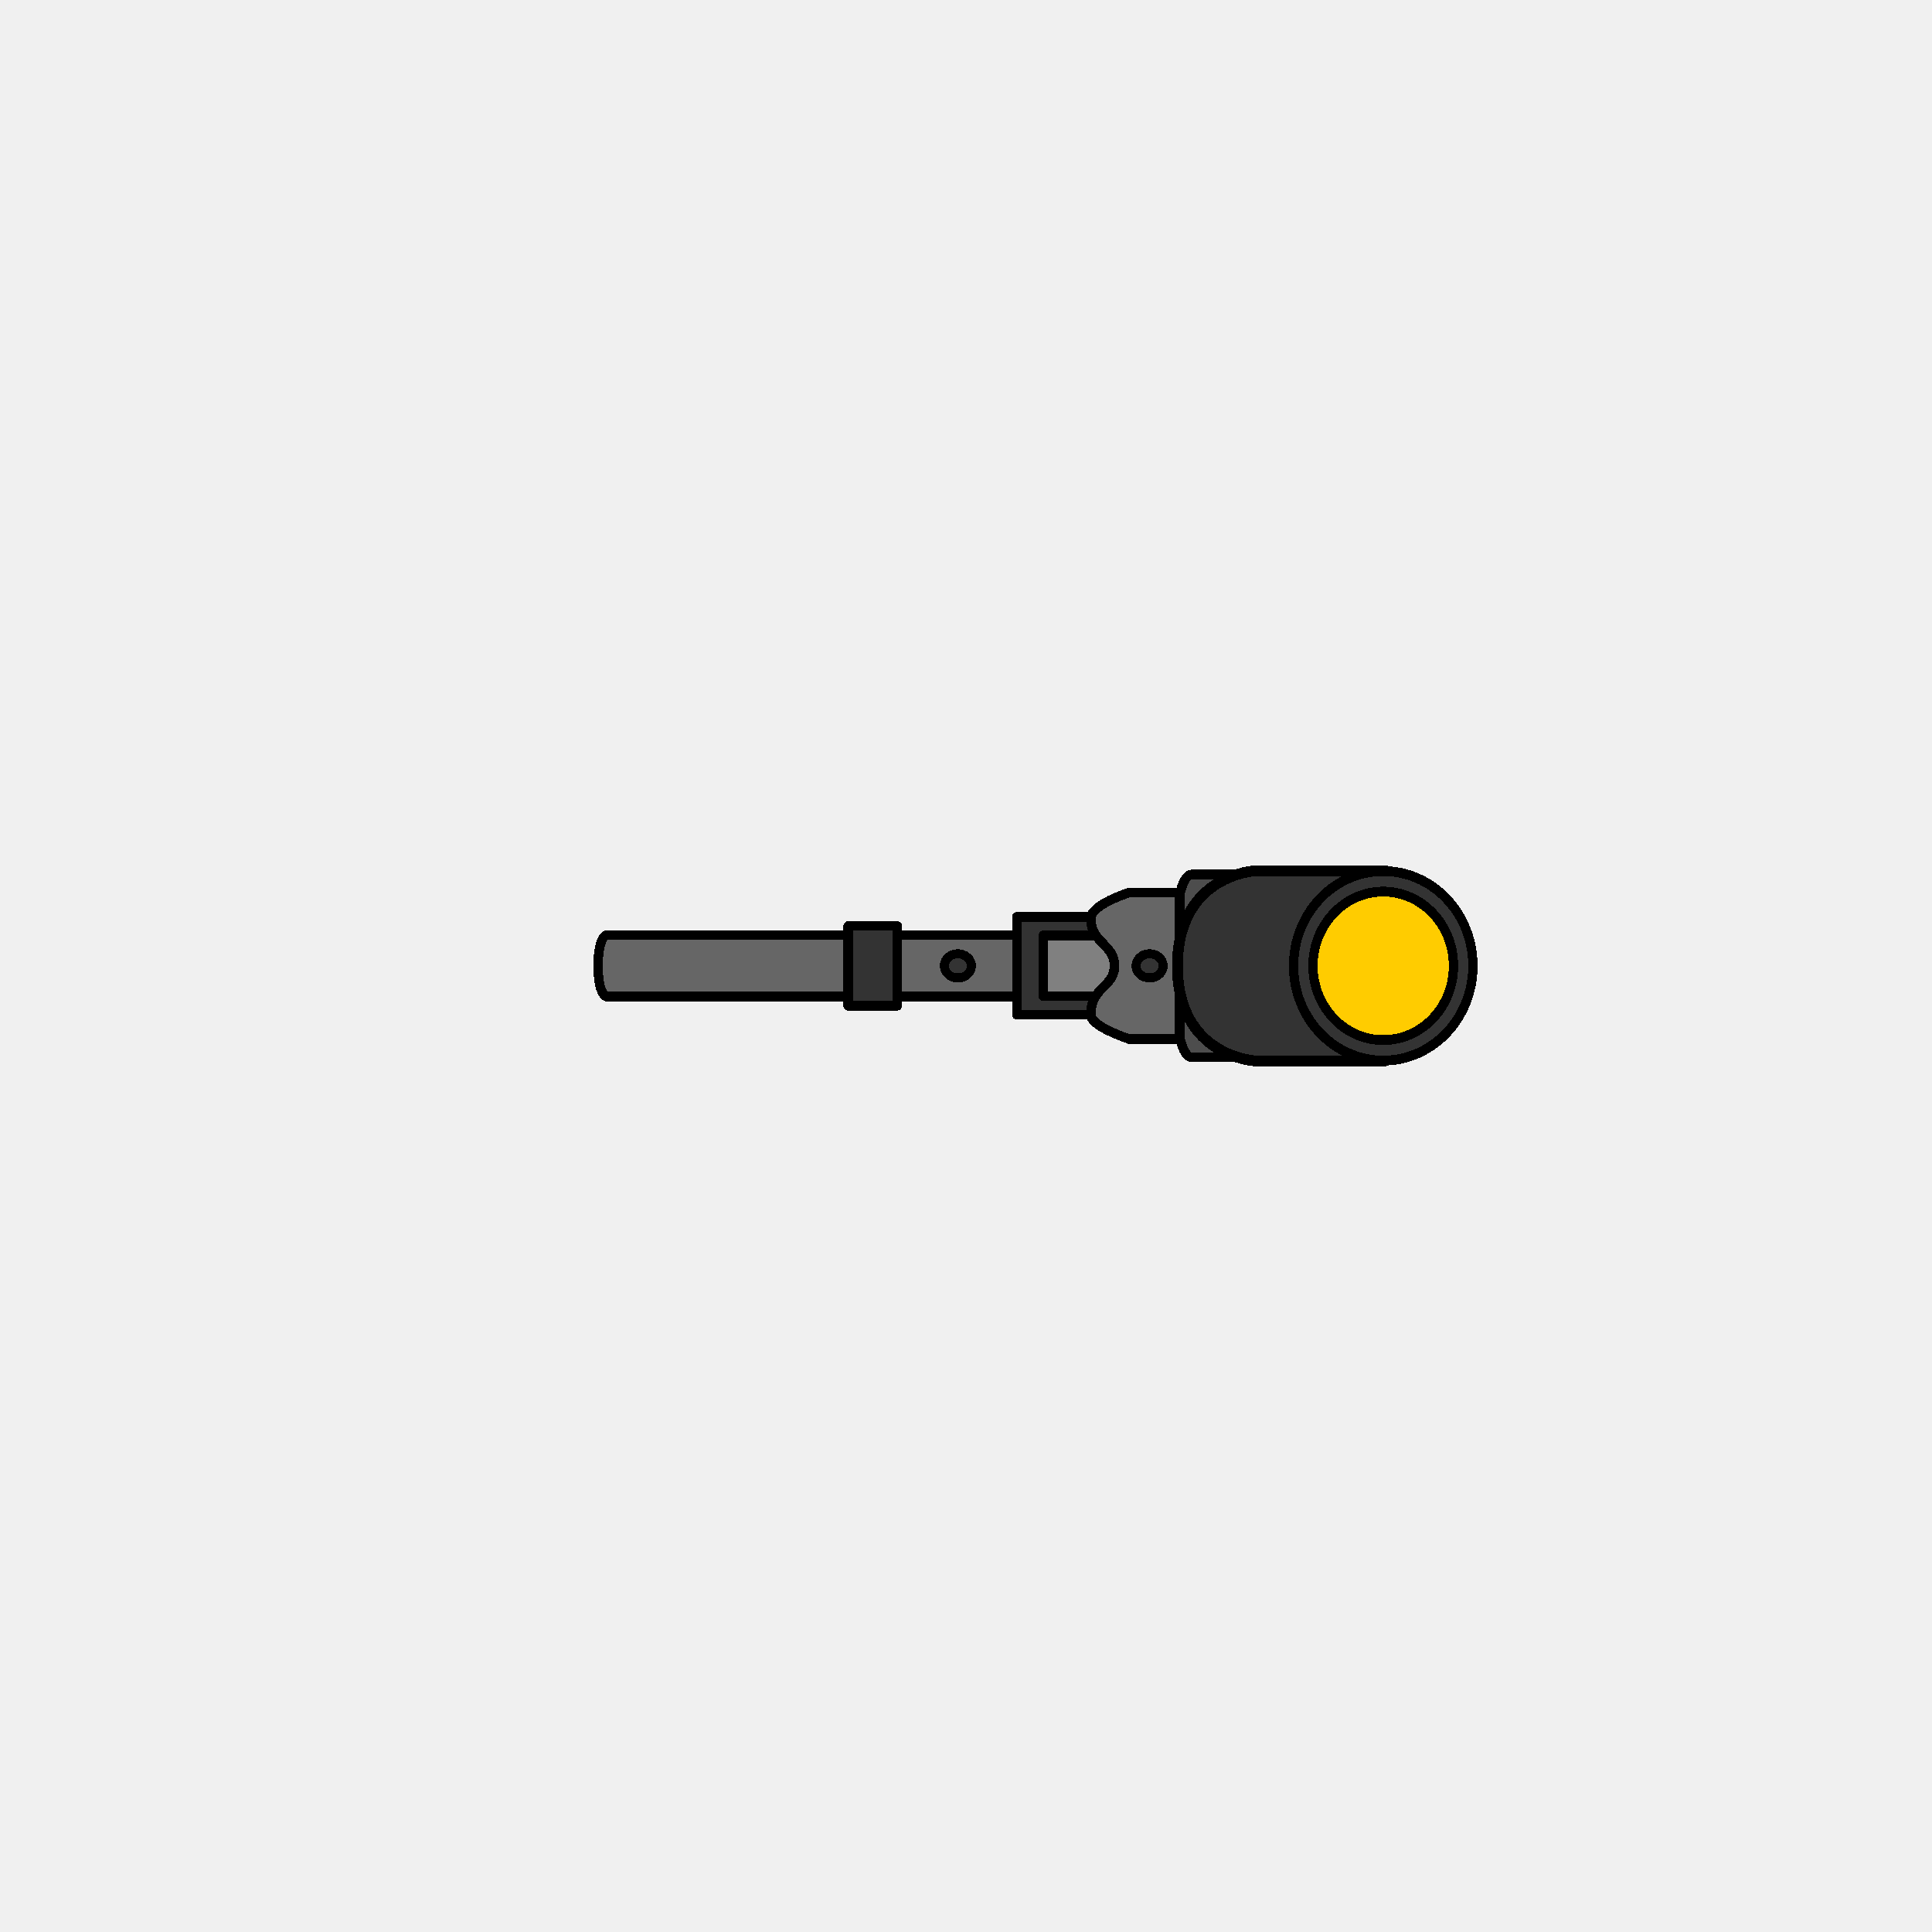
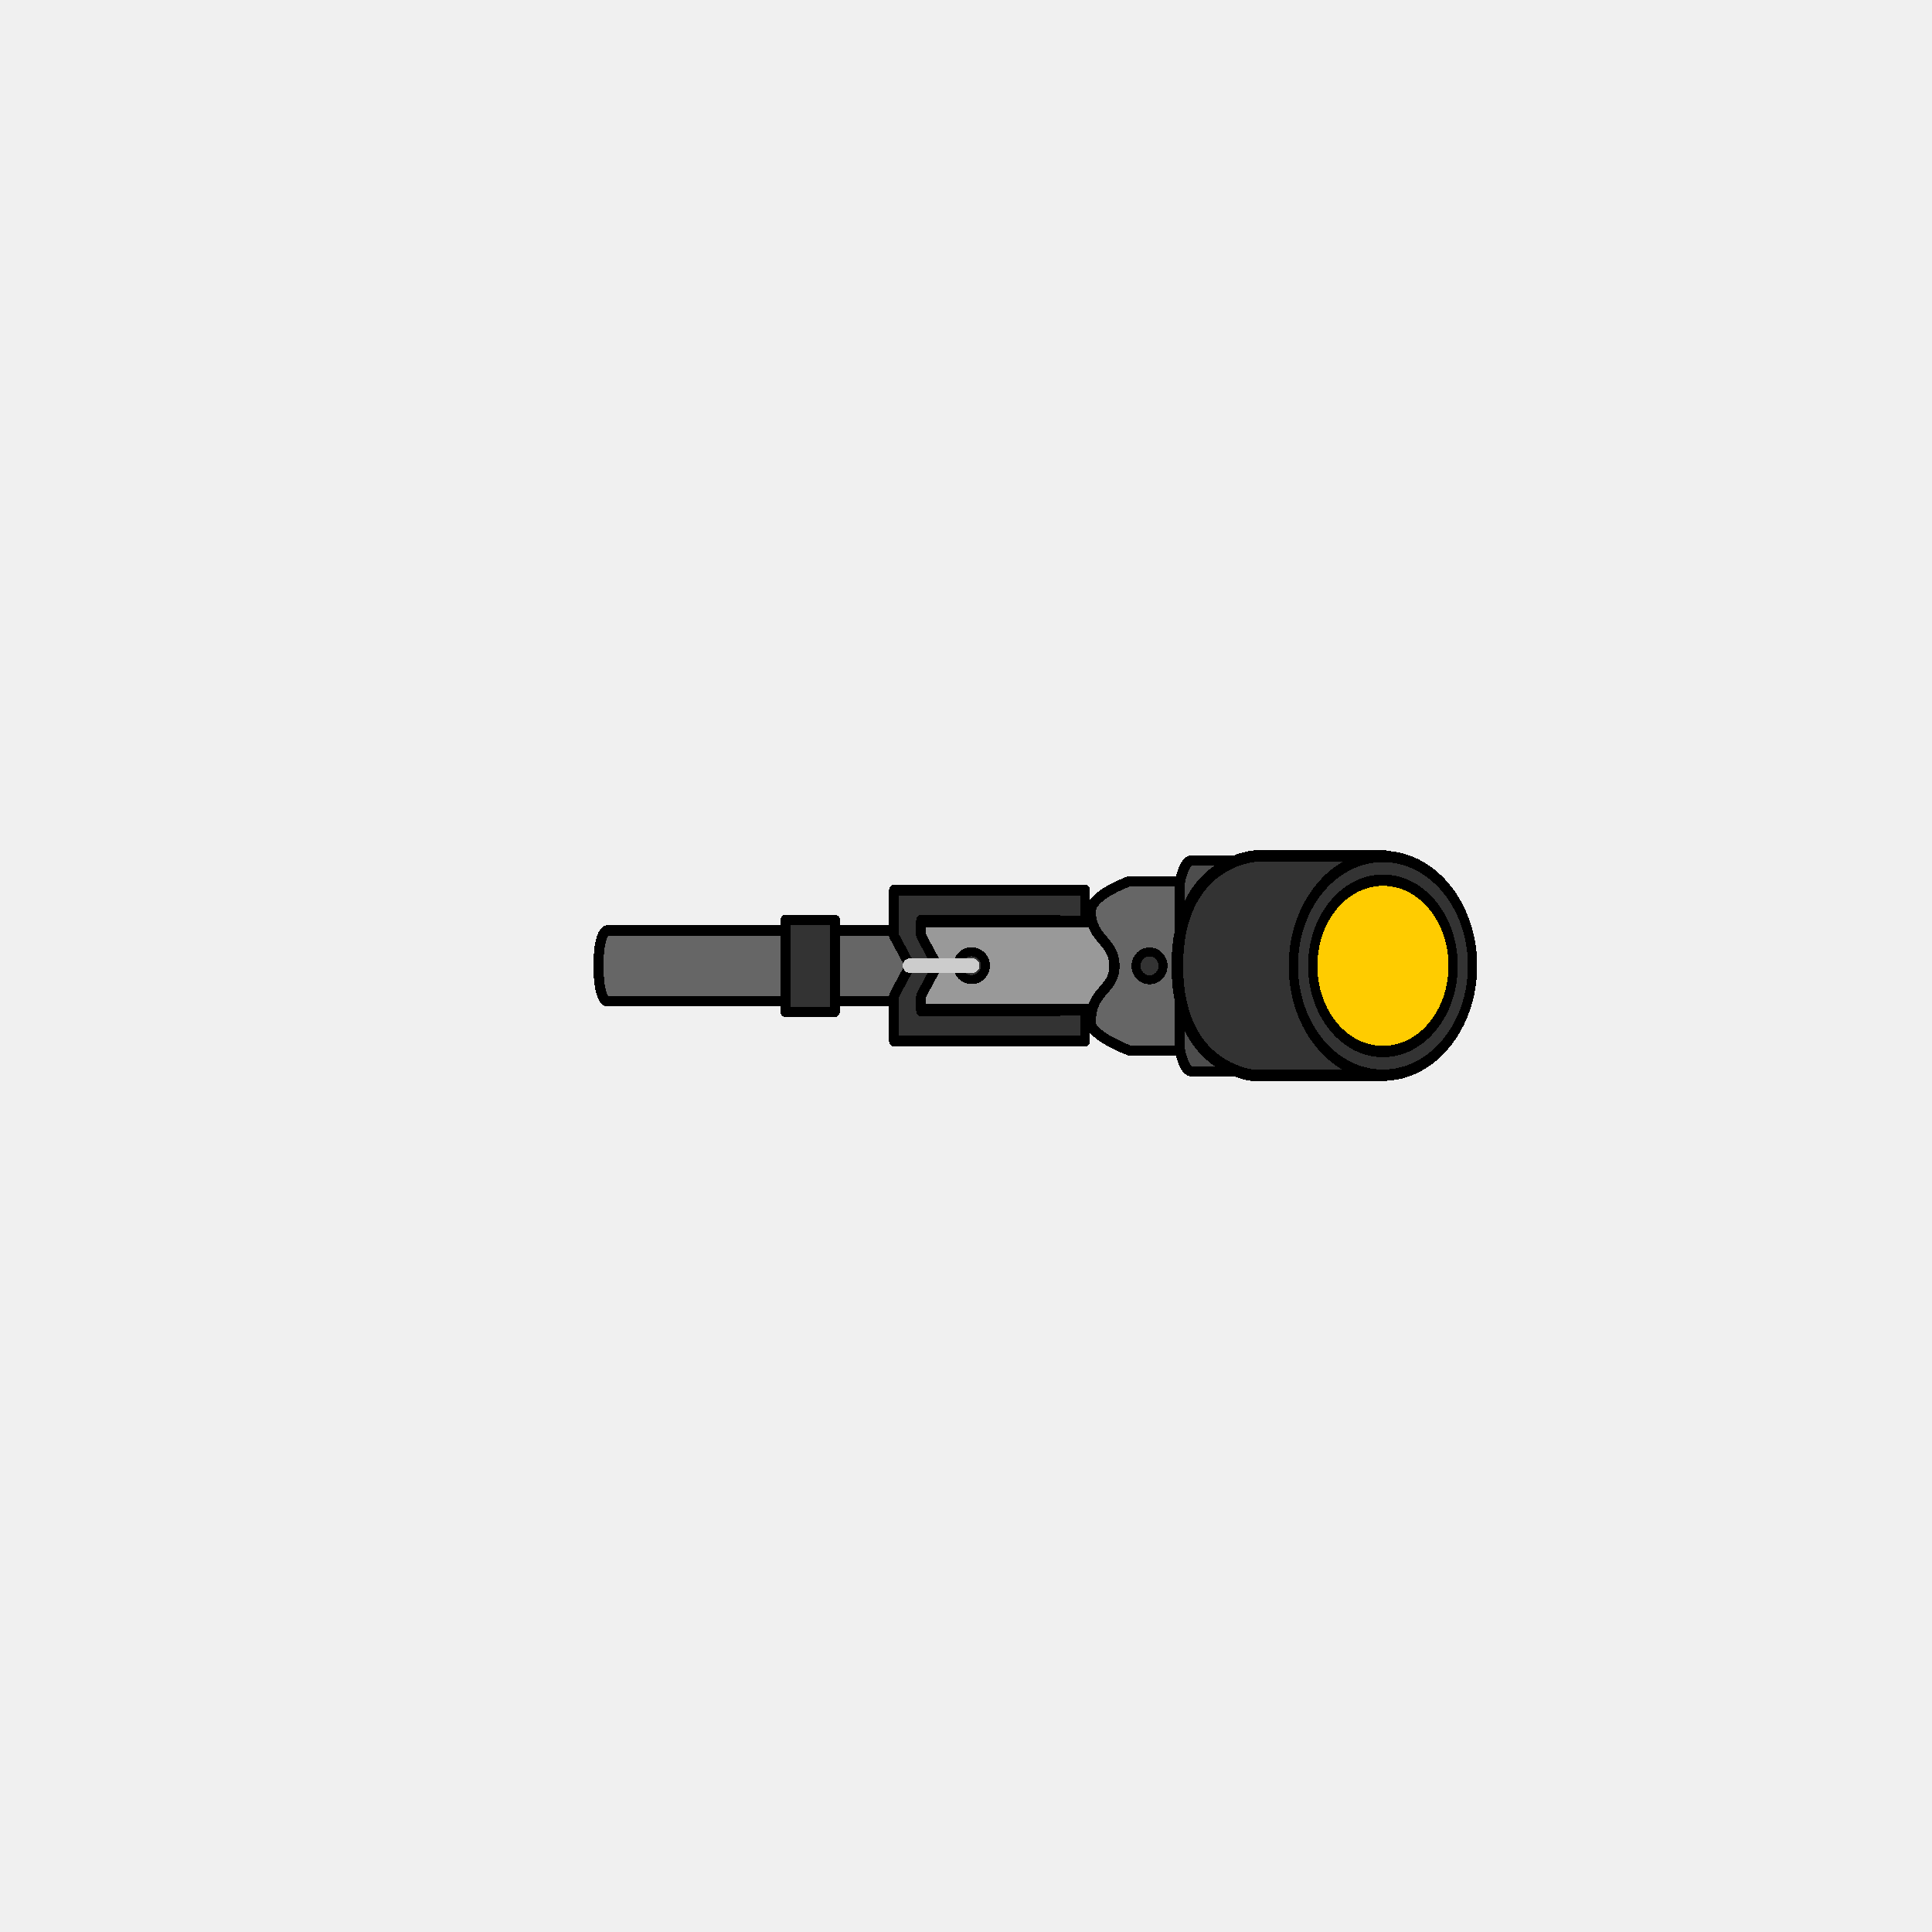
<svg xmlns="http://www.w3.org/2000/svg" xmlns:xlink="http://www.w3.org/1999/xlink" width="1280" height="1280" viewBox="0 0 338.667 338.667" version="1.1" id="svg5" shape-rendering="crispEdges">
  <defs id="defs2">
    <linearGradient id="linearGradient133751">
      <stop style="stop-color:#f2f2f2;stop-opacity:1" offset="0" id="stop133747" />
      <stop style="stop-color:#f2f2f2;stop-opacity:1" offset="0.767" id="stop246521" />
      <stop style="stop-color:#b3b3b3;stop-opacity:1" offset="1" id="stop133749" />
    </linearGradient>
-     <radialGradient xlink:href="#linearGradient133751" id="radialGradient246293" gradientUnits="userSpaceOnUse" gradientTransform="matrix(-1.055293,0,5.3720846e-6,-1.454868,79.83589,484.0516)" cx="208.536" cy="214.829" fx="208.536" fy="214.829" r="54.159" />
+     <radialGradient xlink:href="#linearGradient133751" id="radialGradient246293" gradientUnits="userSpaceOnUse" gradientTransform="matrix(-1.055293,0,5.3720846e-6,-1.454868,418.5025,484.0516)" cx="208.536" cy="214.829" fx="208.536" fy="214.829" r="54.159" />
+     <radialGradient xlink:href="#linearGradient133751" id="radialGradient246293-4" gradientUnits="userSpaceOnUse" gradientTransform="matrix(-1.055293,0,5.3720846e-6,-1.454868,418.5025,484.0252)" cx="208.536" cy="214.829" fx="208.536" fy="214.829" r="54.159" />
  </defs>
  <g id="layer2" style="display:none">
-     <ellipse style="mix-blend-mode:luminosity;fill:url(#radialGradient246293);fill-opacity:1;stroke:#000000;stroke-width:9.811;stroke-miterlimit:4;stroke-dasharray:none;stroke-opacity:1" id="path584" cx="-169.333" cy="169.333" rx="49.254" ry="63.578" transform="scale(-1,1)" />
-     <path style="display:inline;fill:none;stroke:#000000;stroke-width:3.969;stroke-linecap:round;stroke-linejoin:miter;stroke-miterlimit:4;stroke-dasharray:none;stroke-opacity:1" d="m 142.852,136.962 c -8.026,21.435 -7.849,43.27 0,65.481" id="path1875" />
-     <path style="display:inline;fill:none;stroke:#000000;stroke-width:3.619;stroke-linecap:round;stroke-linejoin:miter;stroke-miterlimit:4;stroke-dasharray:none;stroke-opacity:1" d="m 160.407,169.307 c -13.675,0 -26.958,0 -41.065,0" id="path2880" />
+     <ellipse style="mix-blend-mode:luminosity;fill:url(#radialGradient246293);fill-opacity:1;stroke:#000000;stroke-width:9.811;stroke-miterlimit:4;stroke-dasharray:none;stroke-opacity:1" id="path584" cx="169.333" cy="169.333" rx="49.254" ry="63.578" />
+     <path style="display:inline;fill:none;stroke:#000000;stroke-width:3.969;stroke-linecap:round;stroke-linejoin:miter;stroke-miterlimit:4;stroke-dasharray:none;stroke-opacity:1" d="m 195.815,136.962 c 8.026,21.435 7.849,43.27 0,65.481" id="path1875" />
+     <path style="display:inline;fill:none;stroke:#000000;stroke-width:3.619;stroke-linecap:round;stroke-linejoin:miter;stroke-miterlimit:4;stroke-dasharray:none;stroke-opacity:1" d="m 178.259,169.307 c 13.675,0 26.958,0 41.065,0" id="path2880" />
+   </g>
+   <g id="layer1" style="display:none">
+     <ellipse style="display:inline;mix-blend-mode:luminosity;fill:url(#radialGradient246293-4);fill-opacity:1;stroke:#000000;stroke-width:9.811;stroke-miterlimit:4;stroke-dasharray:none;stroke-opacity:1" id="path584-5" cx="169.333" cy="169.307" rx="49.254" ry="63.578" />
+     <path id="path2267" style="display:inline;fill:#000000;stroke:none;stroke-width:0.265px;stroke-linecap:butt;stroke-linejoin:miter;stroke-opacity:1" d="m 178.345,157.807 c -7.206,0 -9.888,6.621 -9.888,8.308 l -3.836,-2.381 c 0,0 6.14,25.526 34.131,14.058 -3.822,-14.262 -11.7,-19.985 -20.407,-19.985 z" />
+     <ellipse style="display:inline;fill:#ffffff;stroke:#808080;stroke-width:0;stroke-linecap:round;stroke-linejoin:round;stroke-miterlimit:4;stroke-dasharray:none" id="path1191" cx="191.474" cy="172.891" rx="2.778" ry="5.689" />
+     <path d="m 218.763,157.807 c -6.183,0 -11.779,5.723 -14.493,19.985 19.88,11.468 24.241,-14.058 24.241,-14.058 l -2.725,2.381 c 0,-1.687 -1.905,-8.308 -7.023,-8.308 z" style="display:inline;fill:#000000;stroke:none;stroke-width:0.223px;stroke-linecap:butt;stroke-linejoin:miter;stroke-opacity:1" id="path2436" />
+     <ellipse style="display:inline;fill:#ffffff;stroke:#808080;stroke-width:0;stroke-linecap:round;stroke-linejoin:round;stroke-miterlimit:4;stroke-dasharray:none" id="path1191-9" cx="213.036" cy="172.891" rx="2.778" ry="5.689" />
  </g>
  <g id="layer3" style="display:inline">
-     <path id="rect2432" style="display:inline;fill:#666666;stroke:#000000;stroke-width:1.652;stroke-linecap:round;stroke-linejoin:round" d="M 229.166,163.927 H 106.251 c 0,0 -1.404,0.405 -1.404,5.38 0,4.975 1.404,5.38 1.404,5.38 h 122.916 c 0,0 1.81,-0.605 1.81,-5.38 0,-4.775 -1.81,-5.38 -1.81,-5.38 z" />
-     <rect style="display:inline;fill:#333333;stroke:#000000;stroke-width:1.675;stroke-linecap:round;stroke-linejoin:round;stroke-miterlimit:4;stroke-dasharray:none;stroke-opacity:1" id="rect5609" width="40.655" height="17.167" x="-218.895" y="160.723" transform="scale(-1,1)" />
-     <rect style="display:inline;fill:#808080;stroke:#000000;stroke-width:1.675;stroke-linecap:round;stroke-linejoin:round;stroke-miterlimit:4;stroke-dasharray:none;stroke-opacity:1" id="rect5609-2" width="31.374" height="10.667" x="-214.254" y="163.973" transform="scale(-1,1)" />
-     <path id="rect1020" style="display:inline;fill:#666666;stroke:#000000;stroke-width:1.675;stroke-linecap:round;stroke-linejoin:round;stroke-miterlimit:4;stroke-dasharray:none" d="m 224.256,156.464 h -26.298 c 0,0 -6.751,2.076 -6.751,4.556 0,4.253 4.148,4.461 4.148,8.287 0,3.827 -4.148,3.573 -4.148,8.614 0,2.01 6.751,4.229 6.751,4.229 h 26.298 c 0,0 3.335,-2.961 3.335,-12.843 0,-9.882 -3.335,-12.843 -3.335,-12.843 z" />
-     <path id="rect6155" style="display:inline;fill:#4d4d4d;stroke:#000000;stroke-width:1.675;stroke-linecap:round;stroke-linejoin:round" d="m 225.968,153.291 h -17.108 c -1.142,0 -2.061,2.869 -2.061,3.888 v 24.3 c 0,1.019 0.919,3.845 2.061,3.845 h 17.108 c 0,-4.291 0.058,-2.941 -2.255,-2.913 v -26.191 c 2.438,-0.583 2.255,2.066 2.255,-2.929 z" />
-     <path style="display:inline;fill:#333333;stroke:#000000;stroke-width:1.587;stroke-linecap:round;stroke-linejoin:round;stroke-miterlimit:4;stroke-dasharray:none;stroke-opacity:1" id="path5636" d="m -199.157,169.307 a 2.365,2.112 0 0 1 -2.356,2.112 2.365,2.112 0 0 1 -2.374,-2.095 2.365,2.112 0 0 1 2.337,-2.128 2.365,2.112 0 0 1 2.393,2.078" transform="scale(-1,1)" />
-     <path style="display:inline;fill:#333333;stroke:#000000;stroke-width:1.587;stroke-linecap:round;stroke-linejoin:round;stroke-miterlimit:4;stroke-dasharray:none;stroke-opacity:1" id="path5636-5" d="m -165.546,169.307 a 2.365,2.112 0 0 1 -2.356,2.112 2.365,2.112 0 0 1 -2.375,-2.095 2.365,2.112 0 0 1 2.337,-2.128 2.365,2.112 0 0 1 2.393,2.078" transform="scale(-1,1)" />
-     <rect style="display:inline;fill:#333333;stroke:#000000;stroke-width:1.675;stroke-linecap:round;stroke-linejoin:round;stroke-miterlimit:4;stroke-dasharray:none;stroke-opacity:1" id="rect7506" width="8.613" height="13.986" x="-157.294" y="162.314" ry="0" transform="scale(-1,1)" />
-     <path id="rect5470" style="fill:#333333;stroke:#000000;stroke-width:1.901;stroke-linecap:round;stroke-linejoin:round;stroke-miterlimit:4;stroke-dasharray:none" d="m 220.082,152.64 c 0,0 -13.69,0.649 -13.69,16.666 0,16.017 13.69,16.666 13.69,16.666 h 22.729 v -33.333 z" />
-     <g id="g5322" transform="matrix(0.9439851,0,0,0.9972681,40.7857,-14.93841)">
+     <path style="display:inline;fill:#333333;stroke:#000000;stroke-width:1.587;stroke-linecap:round;stroke-linejoin:round;stroke-miterlimit:4;stroke-dasharray:none;stroke-opacity:1" id="path5636-5" d="m -169.343,169.307 a 2.363,2.438 0 0 1 -2.354,2.437 2.363,2.438 0 0 1 -2.373,-2.418 2.363,2.438 0 0 1 2.335,-2.457 2.363,2.438 0 0 1 2.391,2.399" transform="scale(-1,1)" />
+     <path id="rect5609-4" style="display:inline;fill:#333333;stroke:#000000;stroke-width:1.696;stroke-linecap:round;stroke-linejoin:round;stroke-miterlimit:4;stroke-dasharray:none;stroke-opacity:1" d="m 272.786,173.834 2.844,-4.587 v -6.843 h -33.567 v 11.429 m 4.76,0 v -6.858 h 24.047 v 2.271 l -2.844,4.587 m 4.76,0 2.844,4.587 v 6.843 H 242.062 V 173.834 m 4.76,0 v 6.858 h 24.047 v -2.271 l -2.844,-4.587" transform="matrix(-0.9991483,0,0,1.154214,432.081,-31.36572)" />
+     <path id="rect2432" style="display:inline;fill:#666666;stroke:#000000;stroke-width:1.774;stroke-linecap:round;stroke-linejoin:round" d="M 229.126,163.098 H 106.315 c 0,0 -1.403,0.468 -1.403,6.209 0,5.742 1.403,6.209 1.403,6.209 h 122.811 c 0,0 1.808,-0.698 1.808,-6.209 0,-5.511 -1.808,-6.209 -1.808,-6.209 z" />
+     <rect style="display:inline;fill:#999999;stroke:#000000;stroke-width:1.989;stroke-linecap:round;stroke-linejoin:round;stroke-miterlimit:4;stroke-dasharray:none" id="rect5870" width="38.596" height="15.422" x="-198.883" y="161.565" rx="0" ry="0" transform="scale(-1,1)" />
+     <path id="rect1020" style="display:inline;fill:#666666;stroke:#000000;stroke-width:1.799;stroke-linecap:round;stroke-linejoin:round;stroke-miterlimit:4;stroke-dasharray:none" d="m 224.22,154.483 h -26.275 c 0,0 -6.745,2.396 -6.745,5.259 0,4.909 4.145,5.149 4.145,9.566 0,4.417 -4.145,4.123 -4.145,9.942 0,2.32 6.745,4.882 6.745,4.882 h 26.275 c 0,0 3.332,-3.418 3.332,-14.824 0,-11.406 -3.332,-14.824 -3.332,-14.824 z" />
+     <path style="color:#000000;display:inline;fill:#333333;stroke-width:1.822;stroke-linecap:round;stroke-linejoin:round;-inkscape-stroke:none" d="m 156.685,179.338 v -4.768 l 2.842,-5.294 -2.842,-5.294 v -4.997 l 4.756,0.466 v 4.53 l 2.842,5.294 -2.842,5.294 v 5.485 z" id="path9093" />
+     <path id="rect6155" style="display:inline;fill:#4d4d4d;stroke:#000000;stroke-width:1.799;stroke-linecap:round;stroke-linejoin:round" d="m 225.93,150.821 h -17.093 c -1.141,0 -2.059,3.311 -2.059,4.488 v 28.047 c 0,1.177 0.918,4.438 2.059,4.438 h 17.093 c 0,-4.953 0.057,-3.395 -2.253,-3.362 v -30.23 c 2.435,-0.673 2.253,2.385 2.253,-3.38 z" />
+     <path style="display:inline;fill:#333333;stroke:#000000;stroke-width:1.587;stroke-linecap:round;stroke-linejoin:round;stroke-miterlimit:4;stroke-dasharray:none;stroke-opacity:1" id="path5636" d="m -199.142,169.307 a 2.363,2.438 0 0 1 -2.354,2.437 2.363,2.438 0 0 1 -2.372,-2.418 2.363,2.438 0 0 1 2.335,-2.457 2.363,2.438 0 0 1 2.391,2.399" transform="scale(-1,1)" />
+     <rect style="display:inline;fill:#333333;stroke:#000000;stroke-width:1.799;stroke-linecap:round;stroke-linejoin:round;stroke-miterlimit:4;stroke-dasharray:none;stroke-opacity:1" id="rect7506" width="8.605" height="16.142" x="-146.329" y="161.236" ry="0" transform="scale(-1,1)" />
+     <path id="rect5470" style="fill:#333333;stroke:#000000;stroke-width:2.041;stroke-linecap:round;stroke-linejoin:round;stroke-miterlimit:4;stroke-dasharray:none" d="m 220.05,150.07 c 0,0 -13.678,0.749 -13.678,19.237 0,18.487 13.678,19.237 13.678,19.237 h 22.71 v -38.473 z" />
+     <g id="g5322" transform="matrix(0.9431811,0,0,1.151061,40.90556,-43.35165)">
      <path style="display:inline;fill:#333333;stroke:#000000;stroke-width:1.727;stroke-linecap:round;stroke-linejoin:round;stroke-miterlimit:4;stroke-dasharray:none;stroke-opacity:1" id="path6830" d="m 230.308,184.75 a 16.652,16.652 0 0 1 -16.586,16.652 16.652,16.652 0 0 1 -16.718,-16.52 16.652,16.652 0 0 1 16.453,-16.784 16.652,16.652 0 0 1 16.849,16.386" />
      <path style="display:inline;fill:#ffcc00;stroke:#000000;stroke-width:1.727;stroke-linecap:round;stroke-linejoin:round;stroke-miterlimit:4;stroke-dasharray:none;stroke-opacity:1" id="path6830-0" d="m 226.702,184.75 a 13.047,13.047 0 0 1 -12.995,13.047 13.047,13.047 0 0 1 -13.098,-12.943 13.047,13.047 0 0 1 12.891,-13.15 13.047,13.047 0 0 1 13.201,12.838" />
    </g>
+     <path style="color:#000000;display:inline;fill:#000000;stroke-width:1.074;stroke-linecap:round;stroke-linejoin:round;-inkscape-stroke:none" d="m 157.534,157.065 v 6.639 l 2.714,5.056 c 0.17,0.316 0.17,0.716 0,1.032 l -2.714,5.056 v 6.641 l -0.849,1.957 c -0.468,-4.1e-4 -0.847,-0.438 -0.847,-0.978 v -7.897 c -1.6e-4,-0.182 0.044,-0.361 0.127,-0.516 l 2.566,-4.779 -2.566,-4.777 c -0.083,-0.155 -0.127,-0.334 -0.127,-0.516 v -7.899 c 3.5e-4,-0.54 0.379,-0.978 0.847,-0.978 z m 4.756,5.275 v 1.364 l 2.714,5.056 c 0.17,0.316 0.17,0.716 0,1.032 l -2.714,5.056 v 1.364 l -0.847,1.959 c -0.468,8.3e-4 -0.849,-0.437 -0.849,-0.978 v -2.622 c 4.3e-4,-0.183 0.045,-0.361 0.129,-0.516 l 2.564,-4.779 -2.564,-4.777 c -0.084,-0.155 -0.128,-0.334 -0.129,-0.516 v -2.622 c 3.6e-4,-0.541 0.381,-0.979 0.849,-0.978 z" id="path9095" />
+     <path style="display:inline;fill:#333333;stroke:#000000;stroke-width:1.587;stroke-linecap:round;stroke-linejoin:round;stroke-miterlimit:4;stroke-dasharray:none;stroke-opacity:1" id="path5636-5-7" d="m -167.887,169.276 a 2.424,2.436 0 0 1 -2.414,2.436 2.424,2.436 0 0 1 -2.434,-2.417 2.424,2.436 0 0 1 2.395,-2.455 2.424,2.436 0 0 1 2.453,2.397" transform="scale(-1,1)" />
+     <path style="display:inline;fill:#cccccc;stroke:#cccccc;stroke-width:2.557;stroke-linecap:round;stroke-linejoin:miter;stroke-miterlimit:4;stroke-dasharray:none;stroke-opacity:1" d="m 170.427,169.276 -10.9,-1e-5" id="path13493" />
  </g>
</svg>
